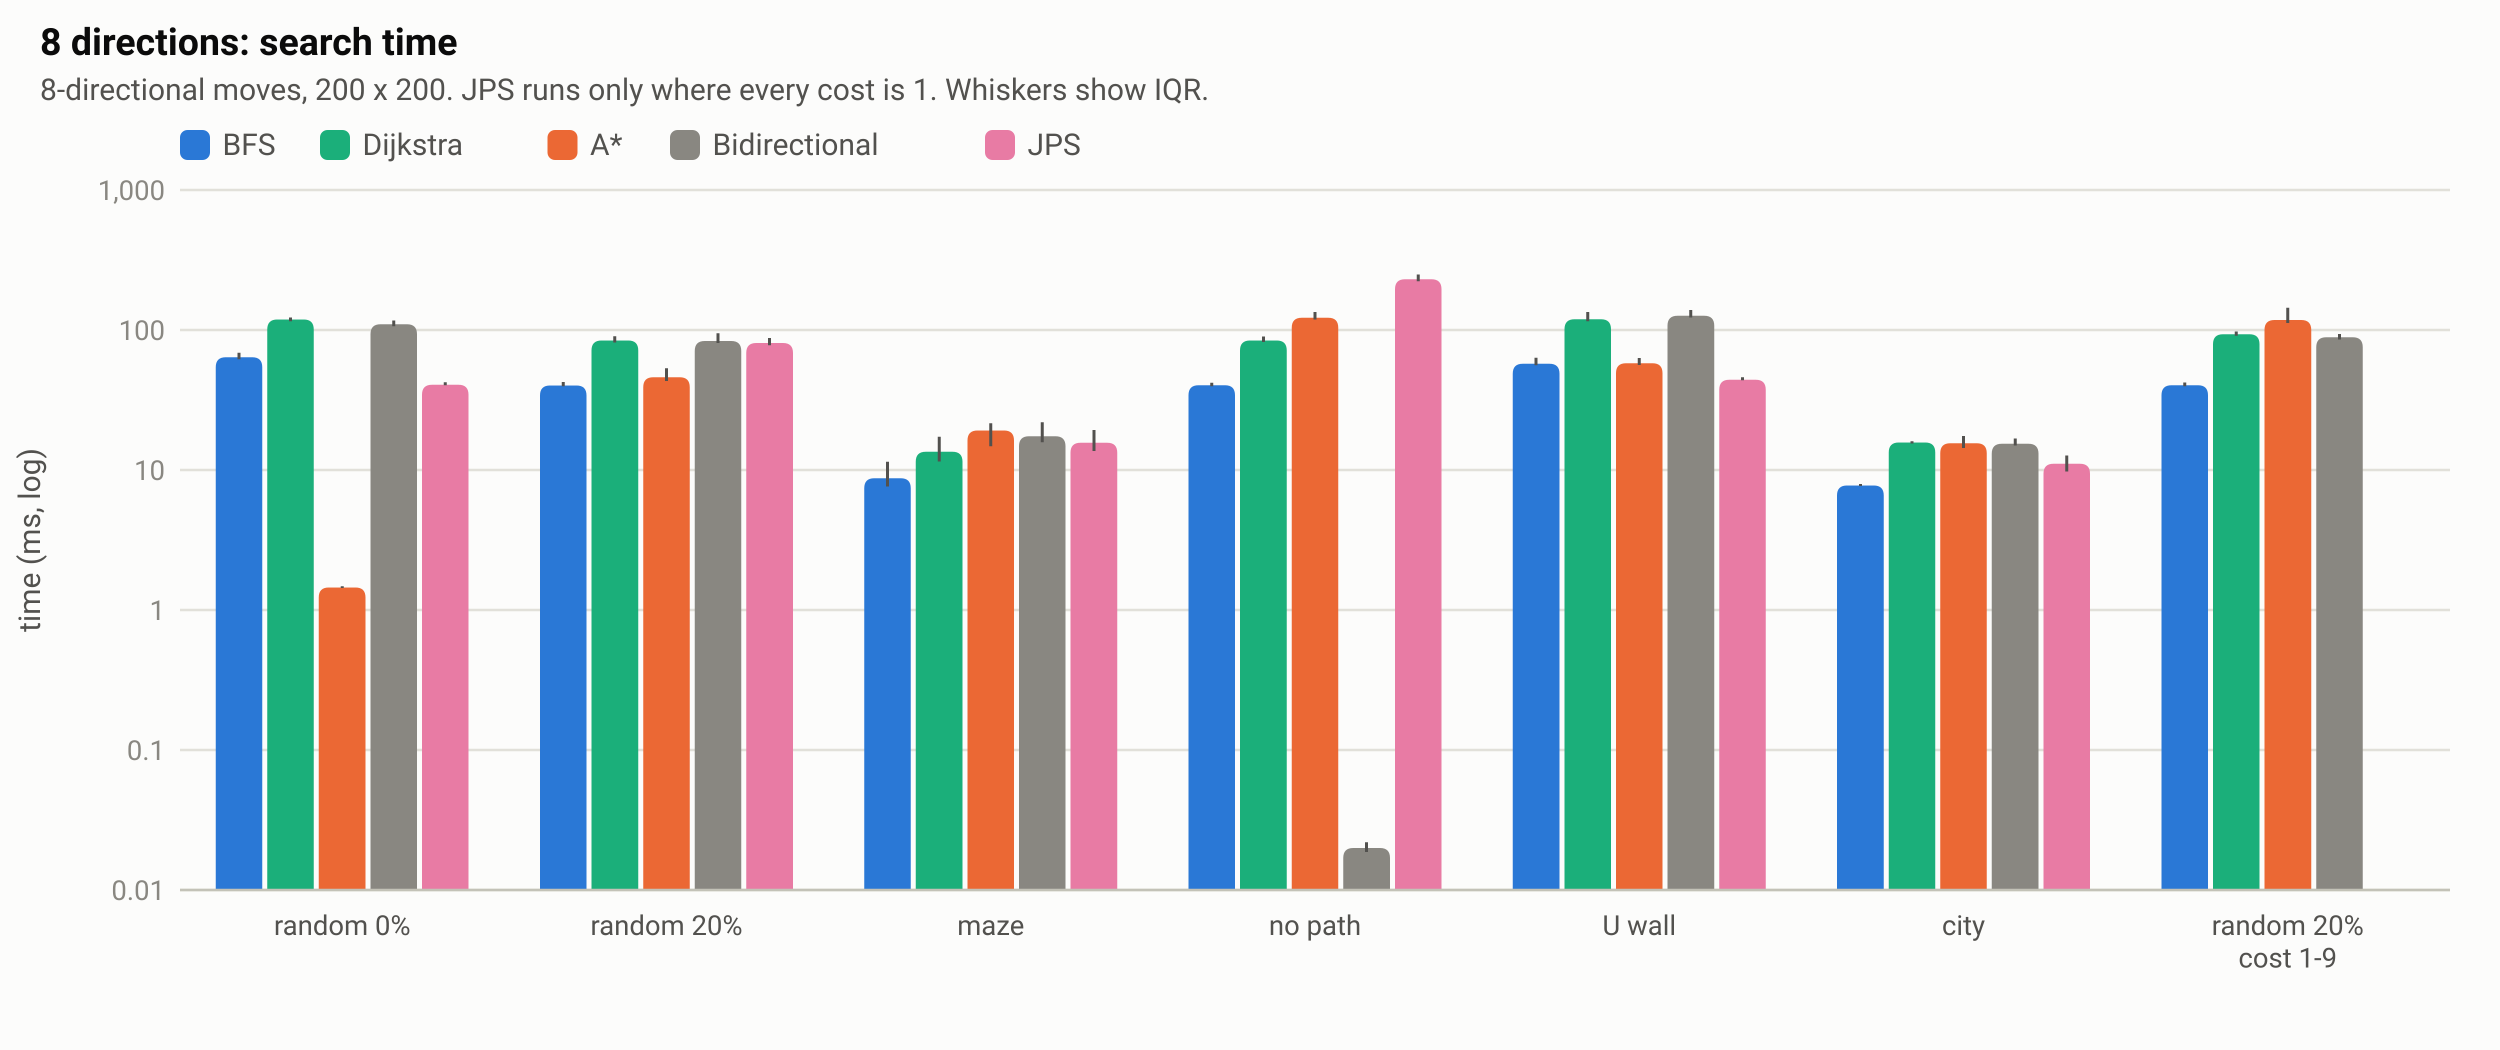
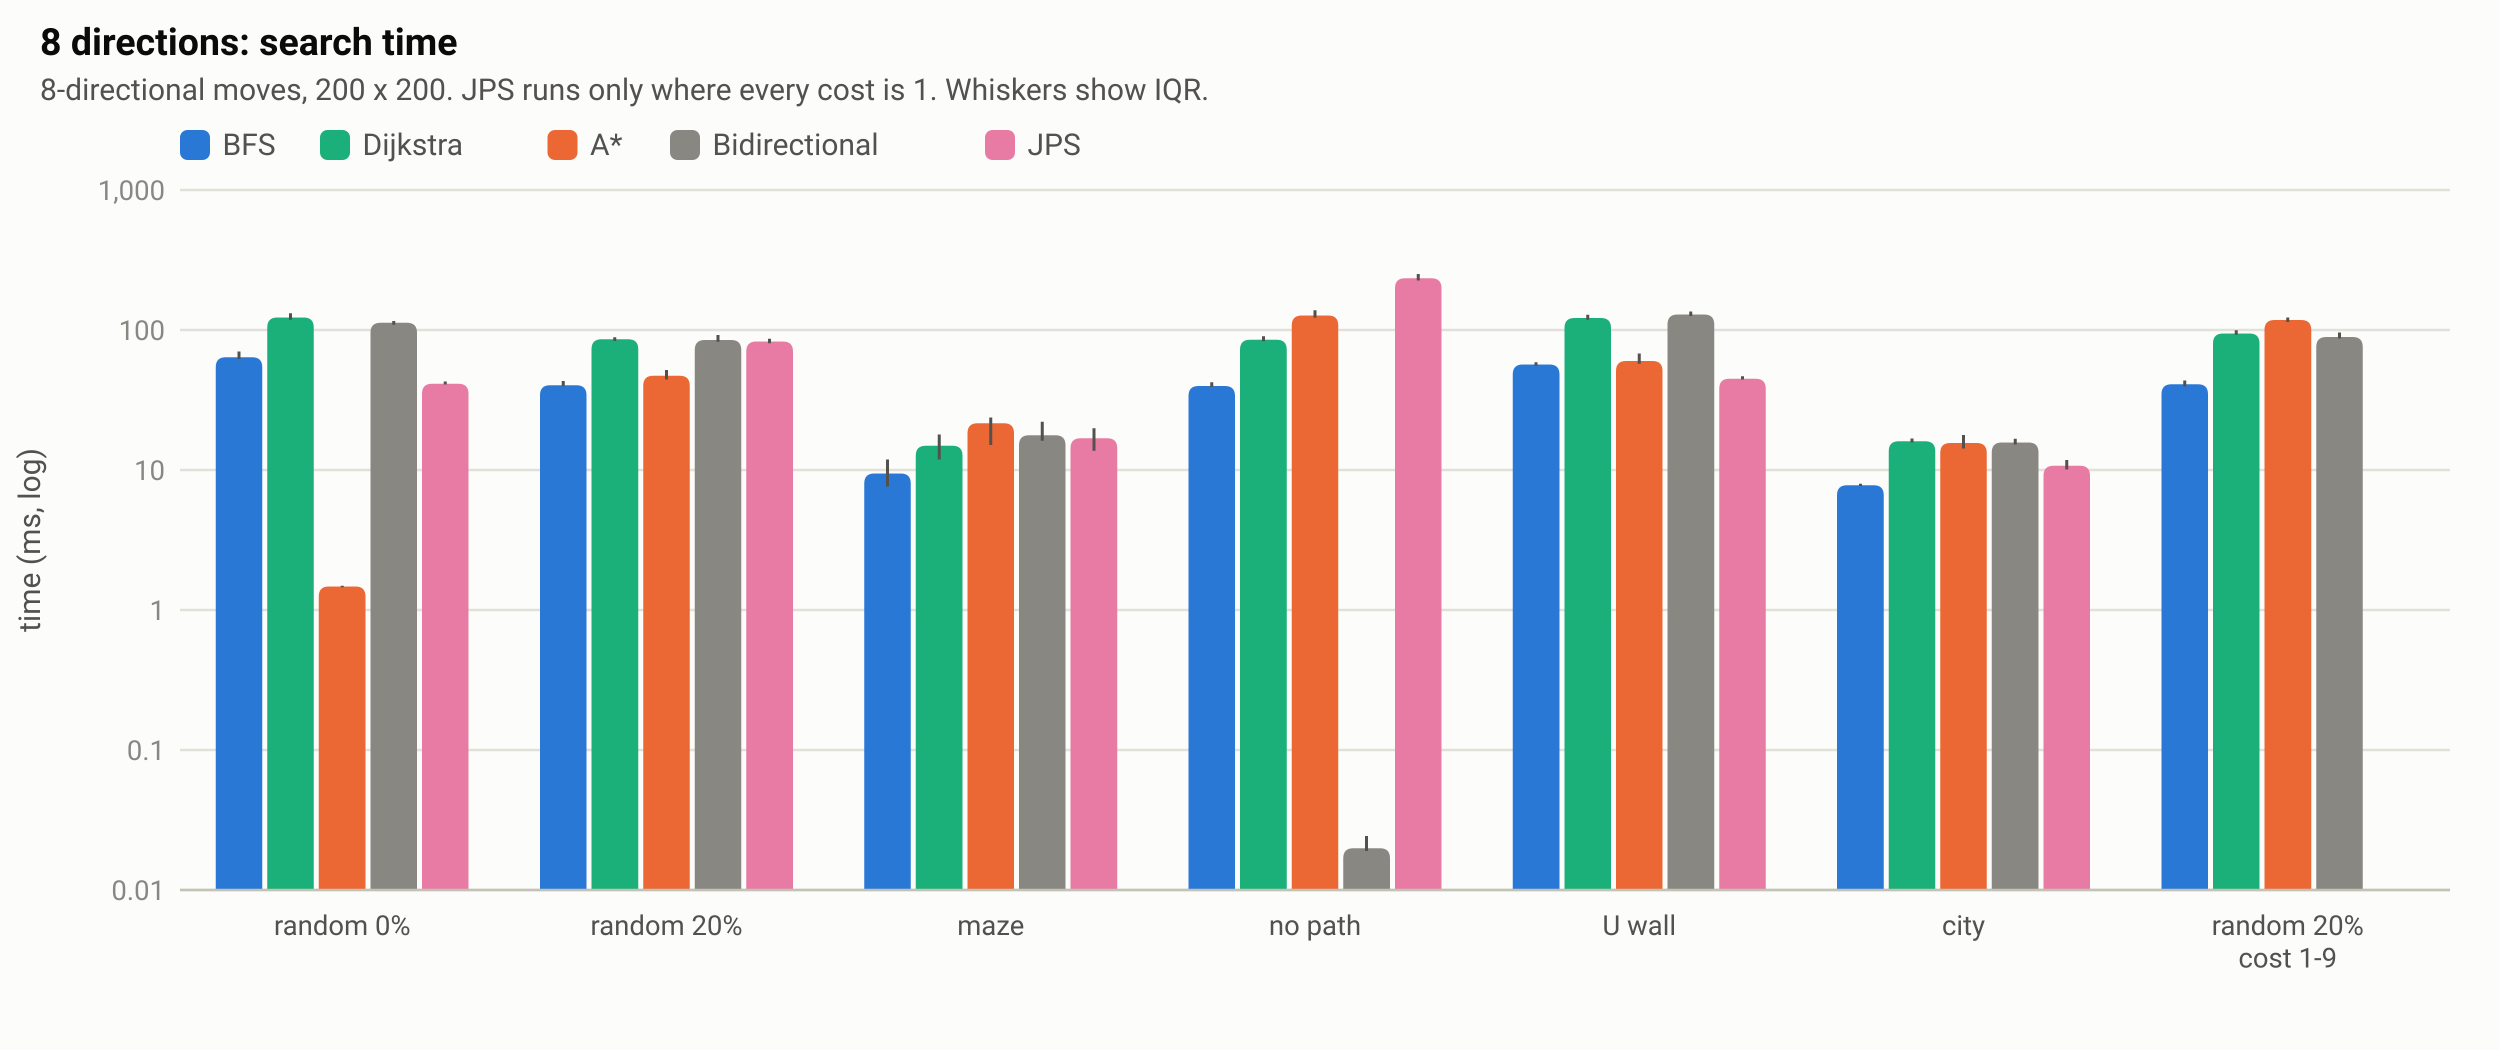
<svg xmlns="http://www.w3.org/2000/svg" width="1000" height="420" viewBox="0 0 1000 420" font-family="system-ui, -apple-system, 'Segoe UI', Roboto, Helvetica, Arial, sans-serif">
  <rect width="100%" height="100%" fill="#fcfcfb" />
  <text x="16.0" y="22.0" font-size="15" fill="#0b0b0b" text-anchor="start" font-weight="600">8 directions: search time</text>
  <text x="16.0" y="40.0" font-size="12" fill="#52514e" text-anchor="start" font-weight="normal">8-directional moves, 200 x 200. JPS runs only where every cost is 1. Whiskers show IQR.</text>
  <line x1="72" y1="356.0" x2="980" y2="356.0" stroke="#e1e0d9" stroke-width="1" />
  <text x="66.0" y="360.0" font-size="11" fill="#898781" text-anchor="end" font-weight="normal">0.01</text>
  <line x1="72" y1="300.0" x2="980" y2="300.0" stroke="#e1e0d9" stroke-width="1" />
  <text x="66.0" y="304.0" font-size="11" fill="#898781" text-anchor="end" font-weight="normal">0.1</text>
  <line x1="72" y1="244.0" x2="980" y2="244.0" stroke="#e1e0d9" stroke-width="1" />
  <text x="66.0" y="248.0" font-size="11" fill="#898781" text-anchor="end" font-weight="normal">1</text>
  <line x1="72" y1="188.0" x2="980" y2="188.0" stroke="#e1e0d9" stroke-width="1" />
  <text x="66.0" y="192.0" font-size="11" fill="#898781" text-anchor="end" font-weight="normal">10</text>
  <line x1="72" y1="132.0" x2="980" y2="132.0" stroke="#e1e0d9" stroke-width="1" />
  <text x="66.0" y="136.0" font-size="11" fill="#898781" text-anchor="end" font-weight="normal">100</text>
  <line x1="72" y1="76.0" x2="980" y2="76.0" stroke="#e1e0d9" stroke-width="1" />
  <text x="66.0" y="80.0" font-size="11" fill="#898781" text-anchor="end" font-weight="normal">1,000</text>
  <text x="16.0" y="216.0" font-size="12" fill="#52514e" text-anchor="middle" font-weight="normal" transform="rotate(-90 16.0 216.0)">time (ms, log)</text>
  <path d="M86.3,356.0 L86.3,146.9 Q86.3,142.9 90.3,142.9 L100.9,142.9 Q104.9,142.9 104.9,146.9 L104.9,356.0 Z" fill="#2a78d6" />
-   <line x1="95.6" y1="143.7" x2="95.6" y2="141.1" stroke="#52514e" stroke-width="1.2" />
-   <path d="M106.9,356.0 L106.9,131.8 Q106.9,127.8 110.9,127.8 L121.5,127.8 Q125.5,127.8 125.5,131.8 L125.5,356.0 Z" fill="#1baf7a" />
-   <line x1="116.2" y1="128.5" x2="116.2" y2="127.0" stroke="#52514e" stroke-width="1.2" />
-   <path d="M127.5,356.0 L127.5,239.0 Q127.5,235.0 131.5,235.0 L142.2,235.0 Q146.2,235.0 146.2,239.0 L146.2,356.0 Z" fill="#eb6834" />
-   <line x1="136.9" y1="235.2" x2="136.9" y2="234.5" stroke="#52514e" stroke-width="1.2" />
-   <path d="M148.2,356.0 L148.2,133.7 Q148.2,129.7 152.2,129.7 L162.8,129.7 Q166.8,129.7 166.8,133.7 L166.8,356.0 Z" fill="#898781" />
-   <line x1="157.5" y1="130.5" x2="157.5" y2="128.2" stroke="#52514e" stroke-width="1.2" />
-   <path d="M168.8,356.0 L168.8,157.9 Q168.8,153.9 172.8,153.9 L183.4,153.9 Q187.4,153.9 187.4,157.9 L187.4,356.0 Z" fill="#e87ba4" />
-   <line x1="178.1" y1="154.1" x2="178.1" y2="152.9" stroke="#52514e" stroke-width="1.2" />
+   <line x1="95.6" y1="143.6" x2="95.6" y2="140.6" stroke="#52514e" stroke-width="1.2" />
+   <path d="M106.9,356.0 L106.9,131.0 Q106.9,127.0 110.9,127.0 L121.5,127.0 Q125.5,127.0 125.5,131.0 L125.5,356.0 Z" fill="#1baf7a" />
+   <line x1="116.2" y1="127.9" x2="116.2" y2="125.3" stroke="#52514e" stroke-width="1.2" />
+   <path d="M127.5,356.0 L127.5,238.6 Q127.5,234.6 131.5,234.6 L142.2,234.6 Q146.2,234.6 146.2,238.6 L146.2,356.0 Z" fill="#eb6834" />
+   <line x1="136.9" y1="234.9" x2="136.9" y2="234.3" stroke="#52514e" stroke-width="1.2" />
+   <path d="M148.2,356.0 L148.2,133.1 Q148.2,129.1 152.2,129.1 L162.8,129.1 Q166.8,129.1 166.8,133.1 L166.8,356.0 Z" fill="#898781" />
+   <line x1="157.5" y1="129.9" x2="157.5" y2="128.4" stroke="#52514e" stroke-width="1.2" />
+   <path d="M168.8,356.0 L168.8,157.5 Q168.8,153.5 172.8,153.5 L183.4,153.5 Q187.4,153.5 187.4,157.5 L187.4,356.0 Z" fill="#e87ba4" />
+   <line x1="178.1" y1="153.8" x2="178.1" y2="152.6" stroke="#52514e" stroke-width="1.2" />
  <text x="136.9" y="374.0" font-size="11" fill="#52514e" text-anchor="middle" font-weight="normal">random 0%</text>
-   <path d="M216.0,356.0 L216.0,158.2 Q216.0,154.2 220.0,154.2 L230.6,154.2 Q234.6,154.2 234.6,158.2 L234.6,356.0 Z" fill="#2a78d6" />
-   <line x1="225.3" y1="154.5" x2="225.3" y2="152.8" stroke="#52514e" stroke-width="1.2" />
-   <path d="M236.6,356.0 L236.6,140.2 Q236.6,136.2 240.6,136.2 L251.3,136.2 Q255.3,136.2 255.3,140.2 L255.3,356.0 Z" fill="#1baf7a" />
-   <line x1="245.9" y1="137.0" x2="245.9" y2="134.5" stroke="#52514e" stroke-width="1.2" />
-   <path d="M257.3,356.0 L257.3,154.9 Q257.3,150.9 261.3,150.9 L271.9,150.9 Q275.9,150.9 275.9,154.9 L275.9,356.0 Z" fill="#eb6834" />
-   <line x1="266.6" y1="152.4" x2="266.6" y2="147.3" stroke="#52514e" stroke-width="1.2" />
-   <path d="M277.9,356.0 L277.9,140.4 Q277.9,136.4 281.9,136.4 L292.5,136.4 Q296.5,136.4 296.5,140.4 L296.5,356.0 Z" fill="#898781" />
-   <line x1="287.2" y1="137.2" x2="287.2" y2="133.3" stroke="#52514e" stroke-width="1.2" />
-   <path d="M298.5,356.0 L298.5,141.2 Q298.5,137.2 302.5,137.2 L313.2,137.2 Q317.2,137.2 317.2,141.2 L317.2,356.0 Z" fill="#e87ba4" />
-   <line x1="307.8" y1="138.1" x2="307.8" y2="135.2" stroke="#52514e" stroke-width="1.2" />
+   <path d="M216.0,356.0 L216.0,158.1 Q216.0,154.1 220.0,154.1 L230.6,154.1 Q234.6,154.1 234.6,158.1 L234.6,356.0 Z" fill="#2a78d6" />
+   <line x1="225.3" y1="154.5" x2="225.3" y2="152.4" stroke="#52514e" stroke-width="1.2" />
+   <path d="M236.6,356.0 L236.6,139.7 Q236.6,135.7 240.6,135.7 L251.3,135.7 Q255.3,135.7 255.3,139.7 L255.3,356.0 Z" fill="#1baf7a" />
+   <line x1="245.9" y1="136.4" x2="245.9" y2="134.9" stroke="#52514e" stroke-width="1.2" />
+   <path d="M257.3,356.0 L257.3,154.3 Q257.3,150.3 261.3,150.3 L271.9,150.3 Q275.9,150.3 275.9,154.3 L275.9,356.0 Z" fill="#eb6834" />
+   <line x1="266.6" y1="151.8" x2="266.6" y2="148.0" stroke="#52514e" stroke-width="1.2" />
+   <path d="M277.9,356.0 L277.9,140.0 Q277.9,136.0 281.9,136.0 L292.5,136.0 Q296.5,136.0 296.5,140.0 L296.5,356.0 Z" fill="#898781" />
+   <line x1="287.2" y1="136.7" x2="287.2" y2="134.0" stroke="#52514e" stroke-width="1.2" />
+   <path d="M298.5,356.0 L298.5,140.6 Q298.5,136.6 302.5,136.6 L313.2,136.6 Q317.2,136.6 317.2,140.6 L317.2,356.0 Z" fill="#e87ba4" />
+   <line x1="307.8" y1="137.3" x2="307.8" y2="135.5" stroke="#52514e" stroke-width="1.2" />
  <text x="266.6" y="374.0" font-size="11" fill="#52514e" text-anchor="middle" font-weight="normal">random 20%</text>
-   <path d="M345.7,356.0 L345.7,195.3 Q345.7,191.3 349.7,191.3 L360.3,191.3 Q364.3,191.3 364.3,195.3 L364.3,356.0 Z" fill="#2a78d6" />
-   <line x1="355.0" y1="194.6" x2="355.0" y2="184.7" stroke="#52514e" stroke-width="1.2" />
-   <path d="M366.3,356.0 L366.3,184.7 Q366.3,180.7 370.3,180.7 L381.0,180.7 Q385.0,180.7 385.0,184.7 L385.0,356.0 Z" fill="#1baf7a" />
-   <line x1="375.7" y1="184.6" x2="375.7" y2="174.7" stroke="#52514e" stroke-width="1.2" />
-   <path d="M387.0,356.0 L387.0,176.2 Q387.0,172.2 391.0,172.2 L401.6,172.2 Q405.6,172.2 405.6,176.2 L405.6,356.0 Z" fill="#eb6834" />
-   <line x1="396.3" y1="178.5" x2="396.3" y2="169.3" stroke="#52514e" stroke-width="1.2" />
-   <path d="M407.6,356.0 L407.6,178.5 Q407.6,174.5 411.6,174.5 L422.2,174.5 Q426.2,174.5 426.2,178.5 L426.2,356.0 Z" fill="#898781" />
-   <line x1="416.9" y1="176.9" x2="416.9" y2="168.9" stroke="#52514e" stroke-width="1.2" />
-   <path d="M428.2,356.0 L428.2,181.1 Q428.2,177.1 432.2,177.1 L442.9,177.1 Q446.9,177.1 446.9,181.1 L446.9,356.0 Z" fill="#e87ba4" />
-   <line x1="437.6" y1="180.4" x2="437.6" y2="172.0" stroke="#52514e" stroke-width="1.2" />
+   <path d="M345.7,356.0 L345.7,193.4 Q345.7,189.4 349.7,189.4 L360.3,189.4 Q364.3,189.4 364.3,193.4 L364.3,356.0 Z" fill="#2a78d6" />
+   <line x1="355.0" y1="194.6" x2="355.0" y2="183.8" stroke="#52514e" stroke-width="1.2" />
+   <path d="M366.3,356.0 L366.3,182.3 Q366.3,178.3 370.3,178.3 L381.0,178.3 Q385.0,178.3 385.0,182.3 L385.0,356.0 Z" fill="#1baf7a" />
+   <line x1="375.7" y1="183.8" x2="375.7" y2="173.8" stroke="#52514e" stroke-width="1.2" />
+   <path d="M387.0,356.0 L387.0,173.3 Q387.0,169.3 391.0,169.3 L401.6,169.3 Q405.6,169.3 405.6,173.3 L405.6,356.0 Z" fill="#eb6834" />
+   <line x1="396.3" y1="178.0" x2="396.3" y2="167.0" stroke="#52514e" stroke-width="1.2" />
+   <path d="M407.6,356.0 L407.6,178.1 Q407.6,174.1 411.6,174.1 L422.2,174.1 Q426.2,174.1 426.2,178.1 L426.2,356.0 Z" fill="#898781" />
+   <line x1="416.9" y1="176.3" x2="416.9" y2="168.7" stroke="#52514e" stroke-width="1.2" />
+   <path d="M428.2,356.0 L428.2,179.3 Q428.2,175.3 432.2,175.3 L442.9,175.3 Q446.9,175.3 446.9,179.3 L446.9,356.0 Z" fill="#e87ba4" />
+   <line x1="437.6" y1="180.3" x2="437.6" y2="171.3" stroke="#52514e" stroke-width="1.2" />
  <text x="396.3" y="374.0" font-size="11" fill="#52514e" text-anchor="middle" font-weight="normal">maze</text>
-   <path d="M475.4,356.0 L475.4,158.1 Q475.4,154.1 479.4,154.1 L490.0,154.1 Q494.0,154.1 494.0,158.1 L494.0,356.0 Z" fill="#2a78d6" />
-   <line x1="484.7" y1="154.5" x2="484.7" y2="153.1" stroke="#52514e" stroke-width="1.2" />
-   <path d="M496.0,356.0 L496.0,140.2 Q496.0,136.2 500.0,136.2 L510.7,136.2 Q514.7,136.2 514.7,140.2 L514.7,356.0 Z" fill="#1baf7a" />
-   <line x1="505.4" y1="136.8" x2="505.4" y2="134.6" stroke="#52514e" stroke-width="1.2" />
-   <path d="M516.7,356.0 L516.7,131.1 Q516.7,127.1 520.7,127.1 L531.3,127.1 Q535.3,127.1 535.3,131.1 L535.3,356.0 Z" fill="#eb6834" />
-   <line x1="526.0" y1="127.8" x2="526.0" y2="124.8" stroke="#52514e" stroke-width="1.2" />
-   <path d="M537.3,356.0 L537.3,343.2 Q537.3,339.2 541.3,339.2 L552.0,339.2 Q556.0,339.2 556.0,343.2 L556.0,356.0 Z" fill="#898781" />
-   <line x1="546.6" y1="340.8" x2="546.6" y2="336.9" stroke="#52514e" stroke-width="1.2" />
-   <path d="M558.0,356.0 L558.0,115.7 Q558.0,111.7 562.0,111.7 L572.6,111.7 Q576.6,111.7 576.6,115.7 L576.6,356.0 Z" fill="#e87ba4" />
-   <line x1="567.3" y1="112.5" x2="567.3" y2="109.8" stroke="#52514e" stroke-width="1.2" />
+   <path d="M475.4,356.0 L475.4,158.4 Q475.4,154.4 479.4,154.4 L490.0,154.4 Q494.0,154.4 494.0,158.4 L494.0,356.0 Z" fill="#2a78d6" />
+   <line x1="484.7" y1="154.8" x2="484.7" y2="152.9" stroke="#52514e" stroke-width="1.2" />
+   <path d="M496.0,356.0 L496.0,139.9 Q496.0,135.9 500.0,135.9 L510.7,135.9 Q514.7,135.9 514.7,139.9 L514.7,356.0 Z" fill="#1baf7a" />
+   <line x1="505.4" y1="136.5" x2="505.4" y2="134.5" stroke="#52514e" stroke-width="1.2" />
+   <path d="M516.7,356.0 L516.7,130.2 Q516.7,126.2 520.7,126.2 L531.3,126.2 Q535.3,126.2 535.3,130.2 L535.3,356.0 Z" fill="#eb6834" />
+   <line x1="526.0" y1="127.1" x2="526.0" y2="124.1" stroke="#52514e" stroke-width="1.2" />
+   <path d="M537.3,356.0 L537.3,343.3 Q537.3,339.3 541.3,339.3 L552.0,339.3 Q556.0,339.3 556.0,343.3 L556.0,356.0 Z" fill="#898781" />
+   <line x1="546.6" y1="340.4" x2="546.6" y2="334.4" stroke="#52514e" stroke-width="1.2" />
+   <path d="M558.0,356.0 L558.0,115.3 Q558.0,111.3 562.0,111.3 L572.6,111.3 Q576.6,111.3 576.6,115.3 L576.6,356.0 Z" fill="#e87ba4" />
+   <line x1="567.3" y1="112.2" x2="567.3" y2="109.6" stroke="#52514e" stroke-width="1.2" />
  <text x="526.0" y="374.0" font-size="11" fill="#52514e" text-anchor="middle" font-weight="normal">no path</text>
-   <path d="M605.1,356.0 L605.1,149.5 Q605.1,145.5 609.1,145.5 L619.8,145.5 Q623.8,145.5 623.8,149.5 L623.8,356.0 Z" fill="#2a78d6" />
-   <line x1="614.4" y1="146.1" x2="614.4" y2="143.1" stroke="#52514e" stroke-width="1.2" />
-   <path d="M625.8,356.0 L625.8,131.7 Q625.8,127.7 629.8,127.7 L640.4,127.7 Q644.4,127.7 644.4,131.7 L644.4,356.0 Z" fill="#1baf7a" />
-   <line x1="635.1" y1="128.5" x2="635.1" y2="124.8" stroke="#52514e" stroke-width="1.2" />
-   <path d="M646.4,356.0 L646.4,149.3 Q646.4,145.3 650.4,145.3 L661.0,145.3 Q665.0,145.3 665.0,149.3 L665.0,356.0 Z" fill="#eb6834" />
-   <line x1="655.7" y1="146.0" x2="655.7" y2="143.2" stroke="#52514e" stroke-width="1.2" />
-   <path d="M667.0,356.0 L667.0,130.3 Q667.0,126.3 671.0,126.3 L681.7,126.3 Q685.7,126.3 685.7,130.3 L685.7,356.0 Z" fill="#898781" />
-   <line x1="676.3" y1="127.0" x2="676.3" y2="124.0" stroke="#52514e" stroke-width="1.2" />
-   <path d="M687.7,356.0 L687.7,155.9 Q687.7,151.9 691.7,151.9 L702.3,151.9 Q706.3,151.9 706.3,155.9 L706.3,356.0 Z" fill="#e87ba4" />
-   <line x1="697.0" y1="152.1" x2="697.0" y2="150.9" stroke="#52514e" stroke-width="1.2" />
+   <path d="M605.1,356.0 L605.1,149.8 Q605.1,145.8 609.1,145.8 L619.8,145.8 Q623.8,145.8 623.8,149.8 L623.8,356.0 Z" fill="#2a78d6" />
+   <line x1="614.4" y1="146.3" x2="614.4" y2="144.9" stroke="#52514e" stroke-width="1.2" />
+   <path d="M625.8,356.0 L625.8,131.2 Q625.8,127.2 629.8,127.2 L640.4,127.2 Q644.4,127.2 644.4,131.2 L644.4,356.0 Z" fill="#1baf7a" />
+   <line x1="635.1" y1="127.9" x2="635.1" y2="125.9" stroke="#52514e" stroke-width="1.2" />
+   <path d="M646.4,356.0 L646.4,148.4 Q646.4,144.4 650.4,144.4 L661.0,144.4 Q665.0,144.4 665.0,148.4 L665.0,356.0 Z" fill="#eb6834" />
+   <line x1="655.7" y1="145.5" x2="655.7" y2="141.4" stroke="#52514e" stroke-width="1.2" />
+   <path d="M667.0,356.0 L667.0,129.8 Q667.0,125.8 671.0,125.8 L681.7,125.8 Q685.7,125.8 685.7,129.8 L685.7,356.0 Z" fill="#898781" />
+   <line x1="676.3" y1="126.4" x2="676.3" y2="124.6" stroke="#52514e" stroke-width="1.2" />
+   <path d="M687.7,356.0 L687.7,155.5 Q687.7,151.5 691.7,151.5 L702.3,151.5 Q706.3,151.5 706.3,155.5 L706.3,356.0 Z" fill="#e87ba4" />
+   <line x1="697.0" y1="151.8" x2="697.0" y2="150.5" stroke="#52514e" stroke-width="1.2" />
  <text x="655.7" y="374.0" font-size="11" fill="#52514e" text-anchor="middle" font-weight="normal">U wall</text>
-   <path d="M734.8,356.0 L734.8,198.2 Q734.8,194.2 738.8,194.2 L749.5,194.2 Q753.5,194.2 753.5,198.2 L753.5,356.0 Z" fill="#2a78d6" />
-   <line x1="744.2" y1="194.4" x2="744.2" y2="193.6" stroke="#52514e" stroke-width="1.2" />
-   <path d="M755.5,356.0 L755.5,181.0 Q755.5,177.0 759.5,177.0 L770.1,177.0 Q774.1,177.0 774.1,181.0 L774.1,356.0 Z" fill="#1baf7a" />
-   <line x1="764.8" y1="177.4" x2="764.8" y2="176.5" stroke="#52514e" stroke-width="1.2" />
-   <path d="M776.1,356.0 L776.1,181.3 Q776.1,177.3 780.1,177.3 L790.7,177.3 Q794.7,177.3 794.7,181.3 L794.7,356.0 Z" fill="#eb6834" />
-   <line x1="785.4" y1="179.2" x2="785.4" y2="174.4" stroke="#52514e" stroke-width="1.2" />
-   <path d="M796.7,356.0 L796.7,181.5 Q796.7,177.5 800.7,177.5 L811.4,177.5 Q815.4,177.5 815.4,181.5 L815.4,356.0 Z" fill="#898781" />
-   <line x1="806.1" y1="178.2" x2="806.1" y2="175.4" stroke="#52514e" stroke-width="1.2" />
-   <path d="M817.4,356.0 L817.4,189.5 Q817.4,185.5 821.4,185.5 L832.0,185.5 Q836.0,185.5 836.0,189.5 L836.0,356.0 Z" fill="#e87ba4" />
-   <line x1="826.7" y1="188.6" x2="826.7" y2="182.2" stroke="#52514e" stroke-width="1.2" />
+   <path d="M734.8,356.0 L734.8,198.1 Q734.8,194.1 738.8,194.1 L749.5,194.1 Q753.5,194.1 753.5,198.1 L753.5,356.0 Z" fill="#2a78d6" />
+   <line x1="744.2" y1="194.4" x2="744.2" y2="193.5" stroke="#52514e" stroke-width="1.2" />
+   <path d="M755.5,356.0 L755.5,180.5 Q755.5,176.5 759.5,176.5 L770.1,176.5 Q774.1,176.5 774.1,180.5 L774.1,356.0 Z" fill="#1baf7a" />
+   <line x1="764.8" y1="177.0" x2="764.8" y2="175.4" stroke="#52514e" stroke-width="1.2" />
+   <path d="M776.1,356.0 L776.1,181.2 Q776.1,177.2 780.1,177.2 L790.7,177.2 Q794.7,177.2 794.7,181.2 L794.7,356.0 Z" fill="#eb6834" />
+   <line x1="785.4" y1="179.4" x2="785.4" y2="174.0" stroke="#52514e" stroke-width="1.2" />
+   <path d="M796.7,356.0 L796.7,181.0 Q796.7,177.0 800.7,177.0 L811.4,177.0 Q815.4,177.0 815.4,181.0 L815.4,356.0 Z" fill="#898781" />
+   <line x1="806.1" y1="177.8" x2="806.1" y2="175.5" stroke="#52514e" stroke-width="1.2" />
+   <path d="M817.4,356.0 L817.4,190.3 Q817.4,186.3 821.4,186.3 L832.0,186.3 Q836.0,186.3 836.0,190.3 L836.0,356.0 Z" fill="#e87ba4" />
+   <line x1="826.7" y1="187.8" x2="826.7" y2="184.0" stroke="#52514e" stroke-width="1.2" />
  <text x="785.4" y="374.0" font-size="11" fill="#52514e" text-anchor="middle" font-weight="normal">city</text>
-   <path d="M864.6,356.0 L864.6,158.1 Q864.6,154.1 868.6,154.1 L879.2,154.1 Q883.2,154.1 883.2,158.1 L883.2,356.0 Z" fill="#2a78d6" />
-   <line x1="873.9" y1="154.5" x2="873.9" y2="153.0" stroke="#52514e" stroke-width="1.2" />
-   <path d="M885.2,356.0 L885.2,137.7 Q885.2,133.7 889.2,133.7 L899.8,133.7 Q903.8,133.7 903.8,137.7 L903.8,356.0 Z" fill="#1baf7a" />
-   <line x1="894.5" y1="134.3" x2="894.5" y2="132.6" stroke="#52514e" stroke-width="1.2" />
+   <path d="M864.6,356.0 L864.6,157.7 Q864.6,153.7 868.6,153.7 L879.2,153.7 Q883.2,153.7 883.2,157.7 L883.2,356.0 Z" fill="#2a78d6" />
+   <line x1="873.9" y1="154.6" x2="873.9" y2="152.2" stroke="#52514e" stroke-width="1.2" />
+   <path d="M885.2,356.0 L885.2,137.4 Q885.2,133.4 889.2,133.4 L899.8,133.4 Q903.8,133.4 903.8,137.4 L903.8,356.0 Z" fill="#1baf7a" />
+   <line x1="894.5" y1="133.9" x2="894.5" y2="132.1" stroke="#52514e" stroke-width="1.2" />
  <path d="M905.8,356.0 L905.8,132.0 Q905.8,128.0 909.8,128.0 L920.5,128.0 Q924.5,128.0 924.5,132.0 L924.5,356.0 Z" fill="#eb6834" />
-   <line x1="915.1" y1="129.2" x2="915.1" y2="123.1" stroke="#52514e" stroke-width="1.2" />
-   <path d="M926.5,356.0 L926.5,138.9 Q926.5,134.9 930.5,134.9 L941.1,134.9 Q945.1,134.9 945.1,138.9 L945.1,356.0 Z" fill="#898781" />
-   <line x1="935.8" y1="135.8" x2="935.8" y2="133.6" stroke="#52514e" stroke-width="1.2" />
+   <line x1="915.1" y1="128.8" x2="915.1" y2="127.0" stroke="#52514e" stroke-width="1.2" />
+   <path d="M926.5,356.0 L926.5,138.8 Q926.5,134.8 930.5,134.8 L941.1,134.8 Q945.1,134.8 945.1,138.8 L945.1,356.0 Z" fill="#898781" />
+   <line x1="935.8" y1="135.4" x2="935.8" y2="133.0" stroke="#52514e" stroke-width="1.2" />
  <text x="915.1" y="374.0" font-size="11" fill="#52514e" text-anchor="middle" font-weight="normal">random 20%</text>
  <text x="915.1" y="387.0" font-size="11" fill="#52514e" text-anchor="middle" font-weight="normal">cost 1-9</text>
  <line x1="72" y1="356" x2="980" y2="356" stroke="#c3c2b7" stroke-width="1" />
  <rect x="72" y="52" width="12" height="12" rx="3" fill="#2a78d6" />
  <text x="89.0" y="62.0" font-size="12" fill="#52514e" text-anchor="start" font-weight="normal">BFS</text>
  <rect x="128" y="52" width="12" height="12" rx="3" fill="#1baf7a" />
  <text x="145.0" y="62.0" font-size="12" fill="#52514e" text-anchor="start" font-weight="normal">Dijkstra</text>
  <rect x="219" y="52" width="12" height="12" rx="3" fill="#eb6834" />
  <text x="236.0" y="62.0" font-size="12" fill="#52514e" text-anchor="start" font-weight="normal">A*</text>
  <rect x="268" y="52" width="12" height="12" rx="3" fill="#898781" />
  <text x="285.0" y="62.0" font-size="12" fill="#52514e" text-anchor="start" font-weight="normal">Bidirectional</text>
  <rect x="394" y="52" width="12" height="12" rx="3" fill="#e87ba4" />
  <text x="411.0" y="62.0" font-size="12" fill="#52514e" text-anchor="start" font-weight="normal">JPS</text>
</svg>
